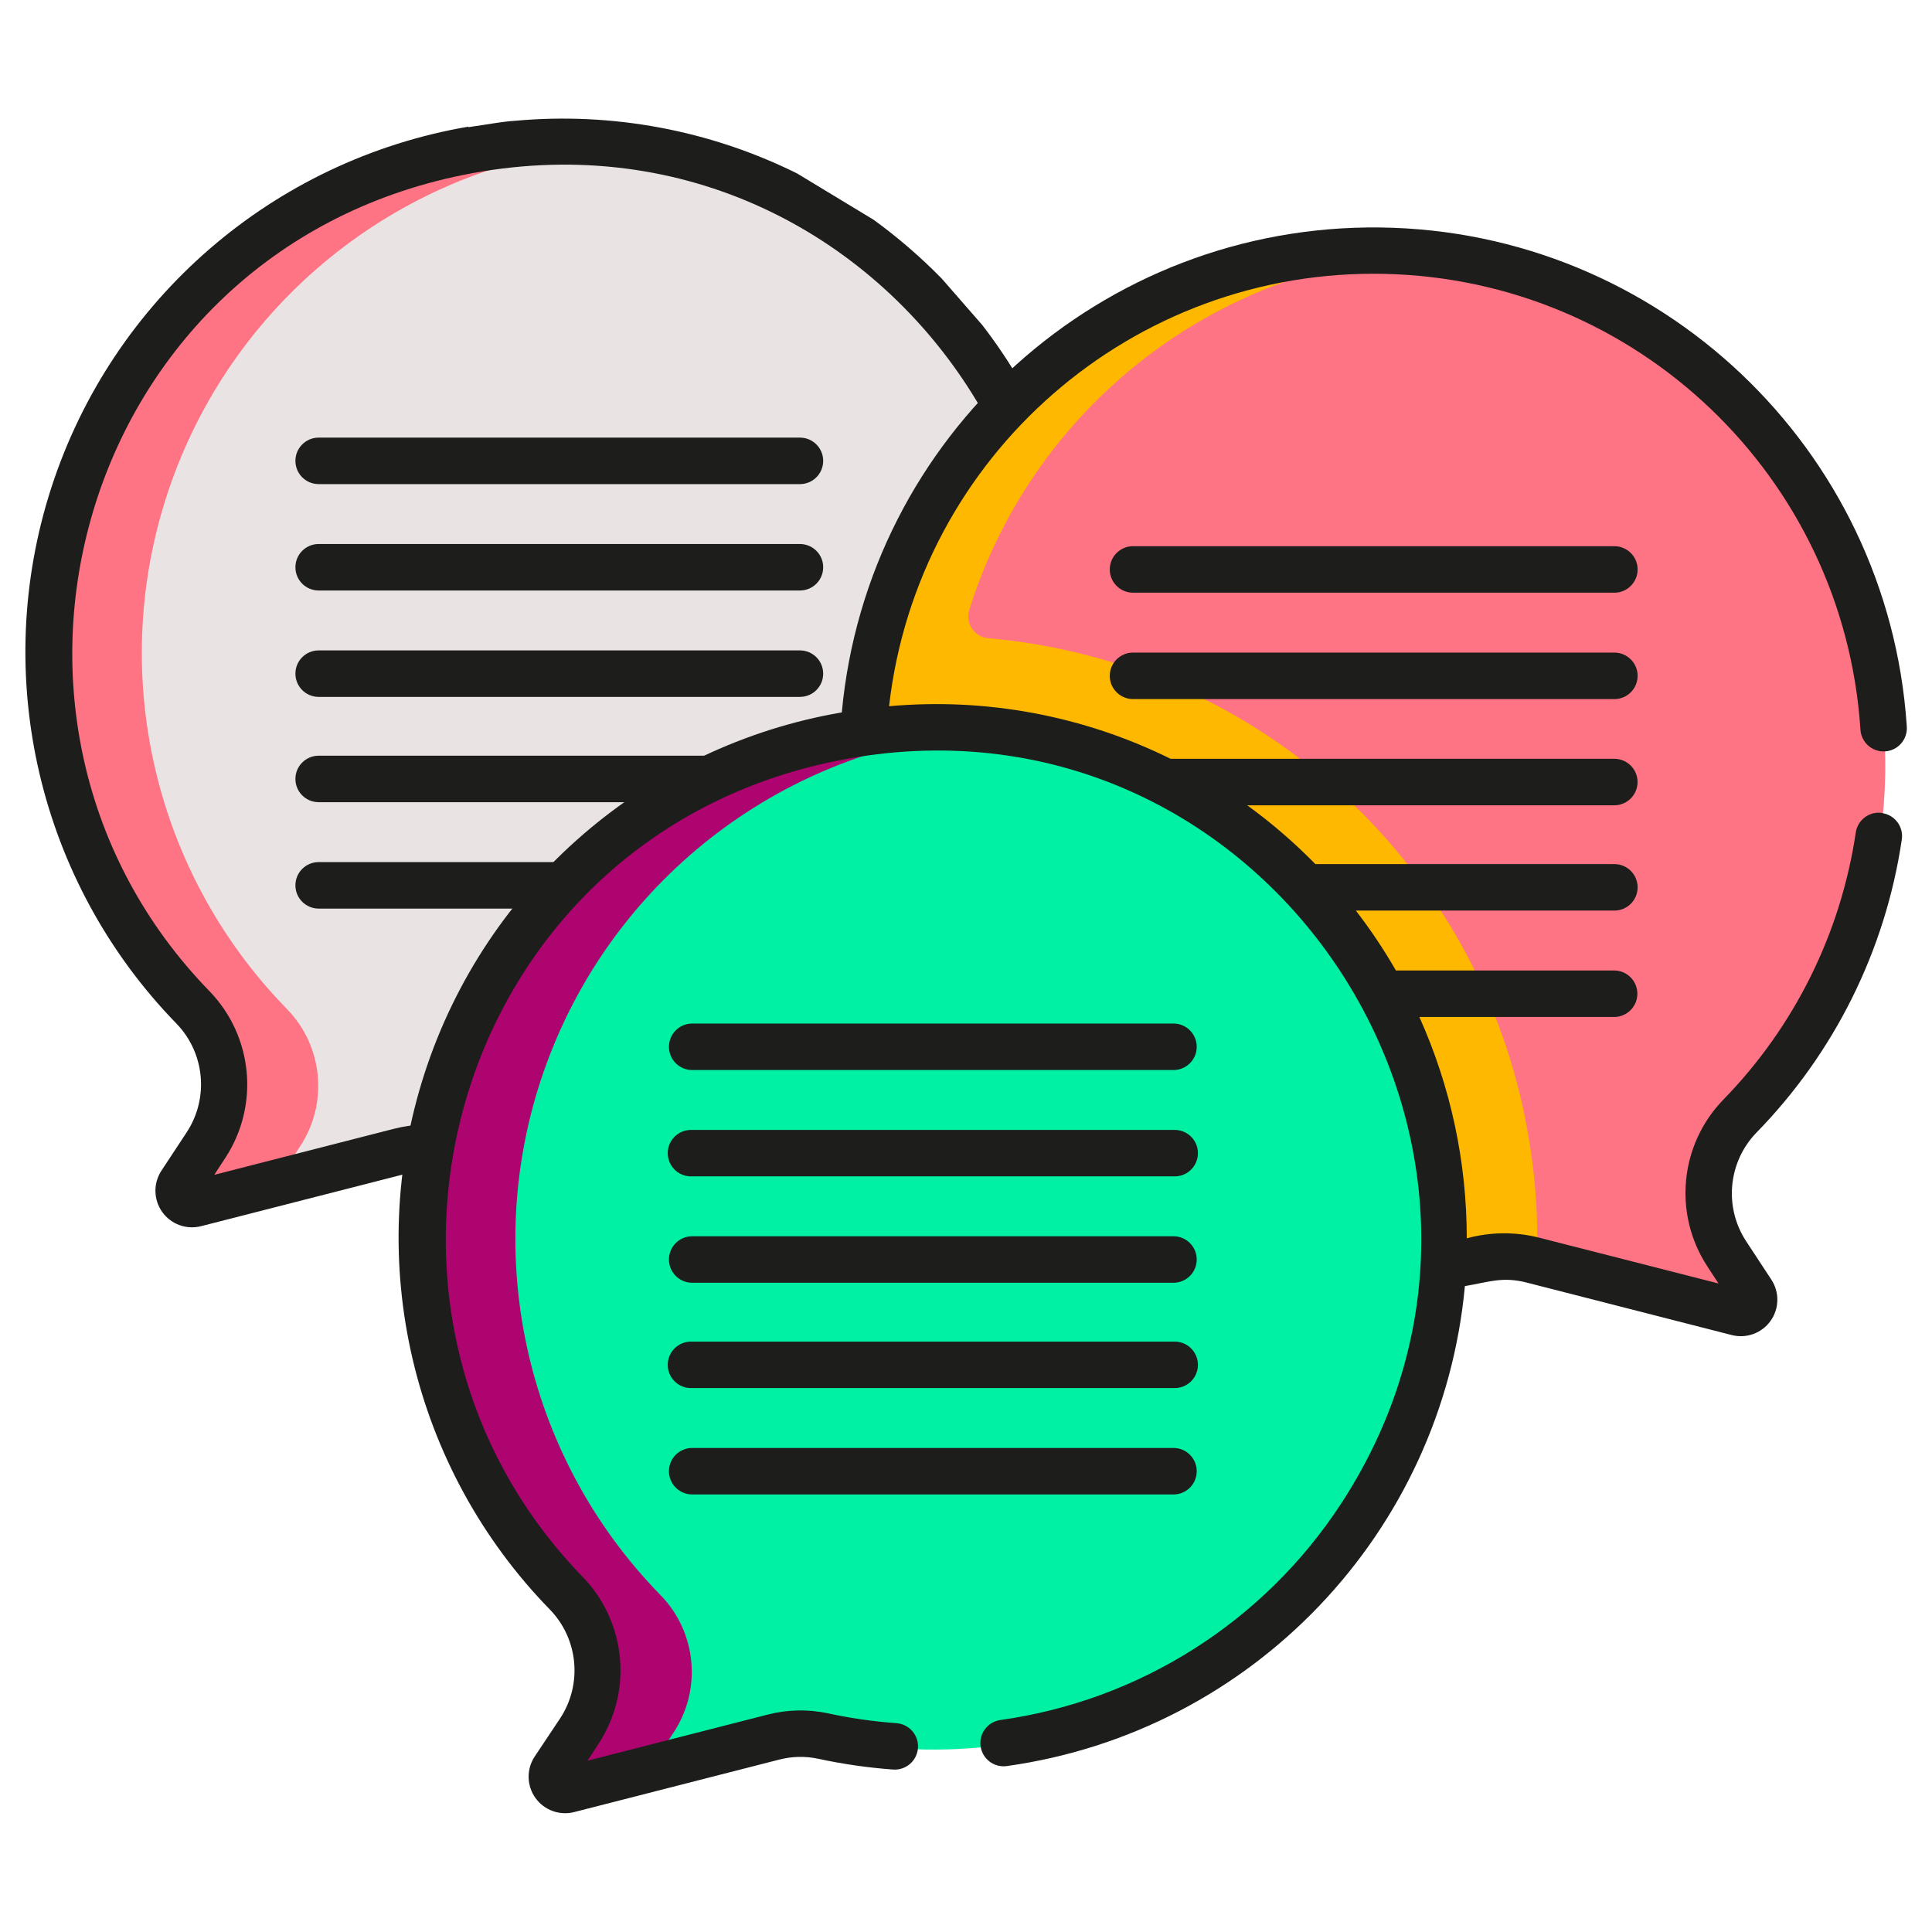
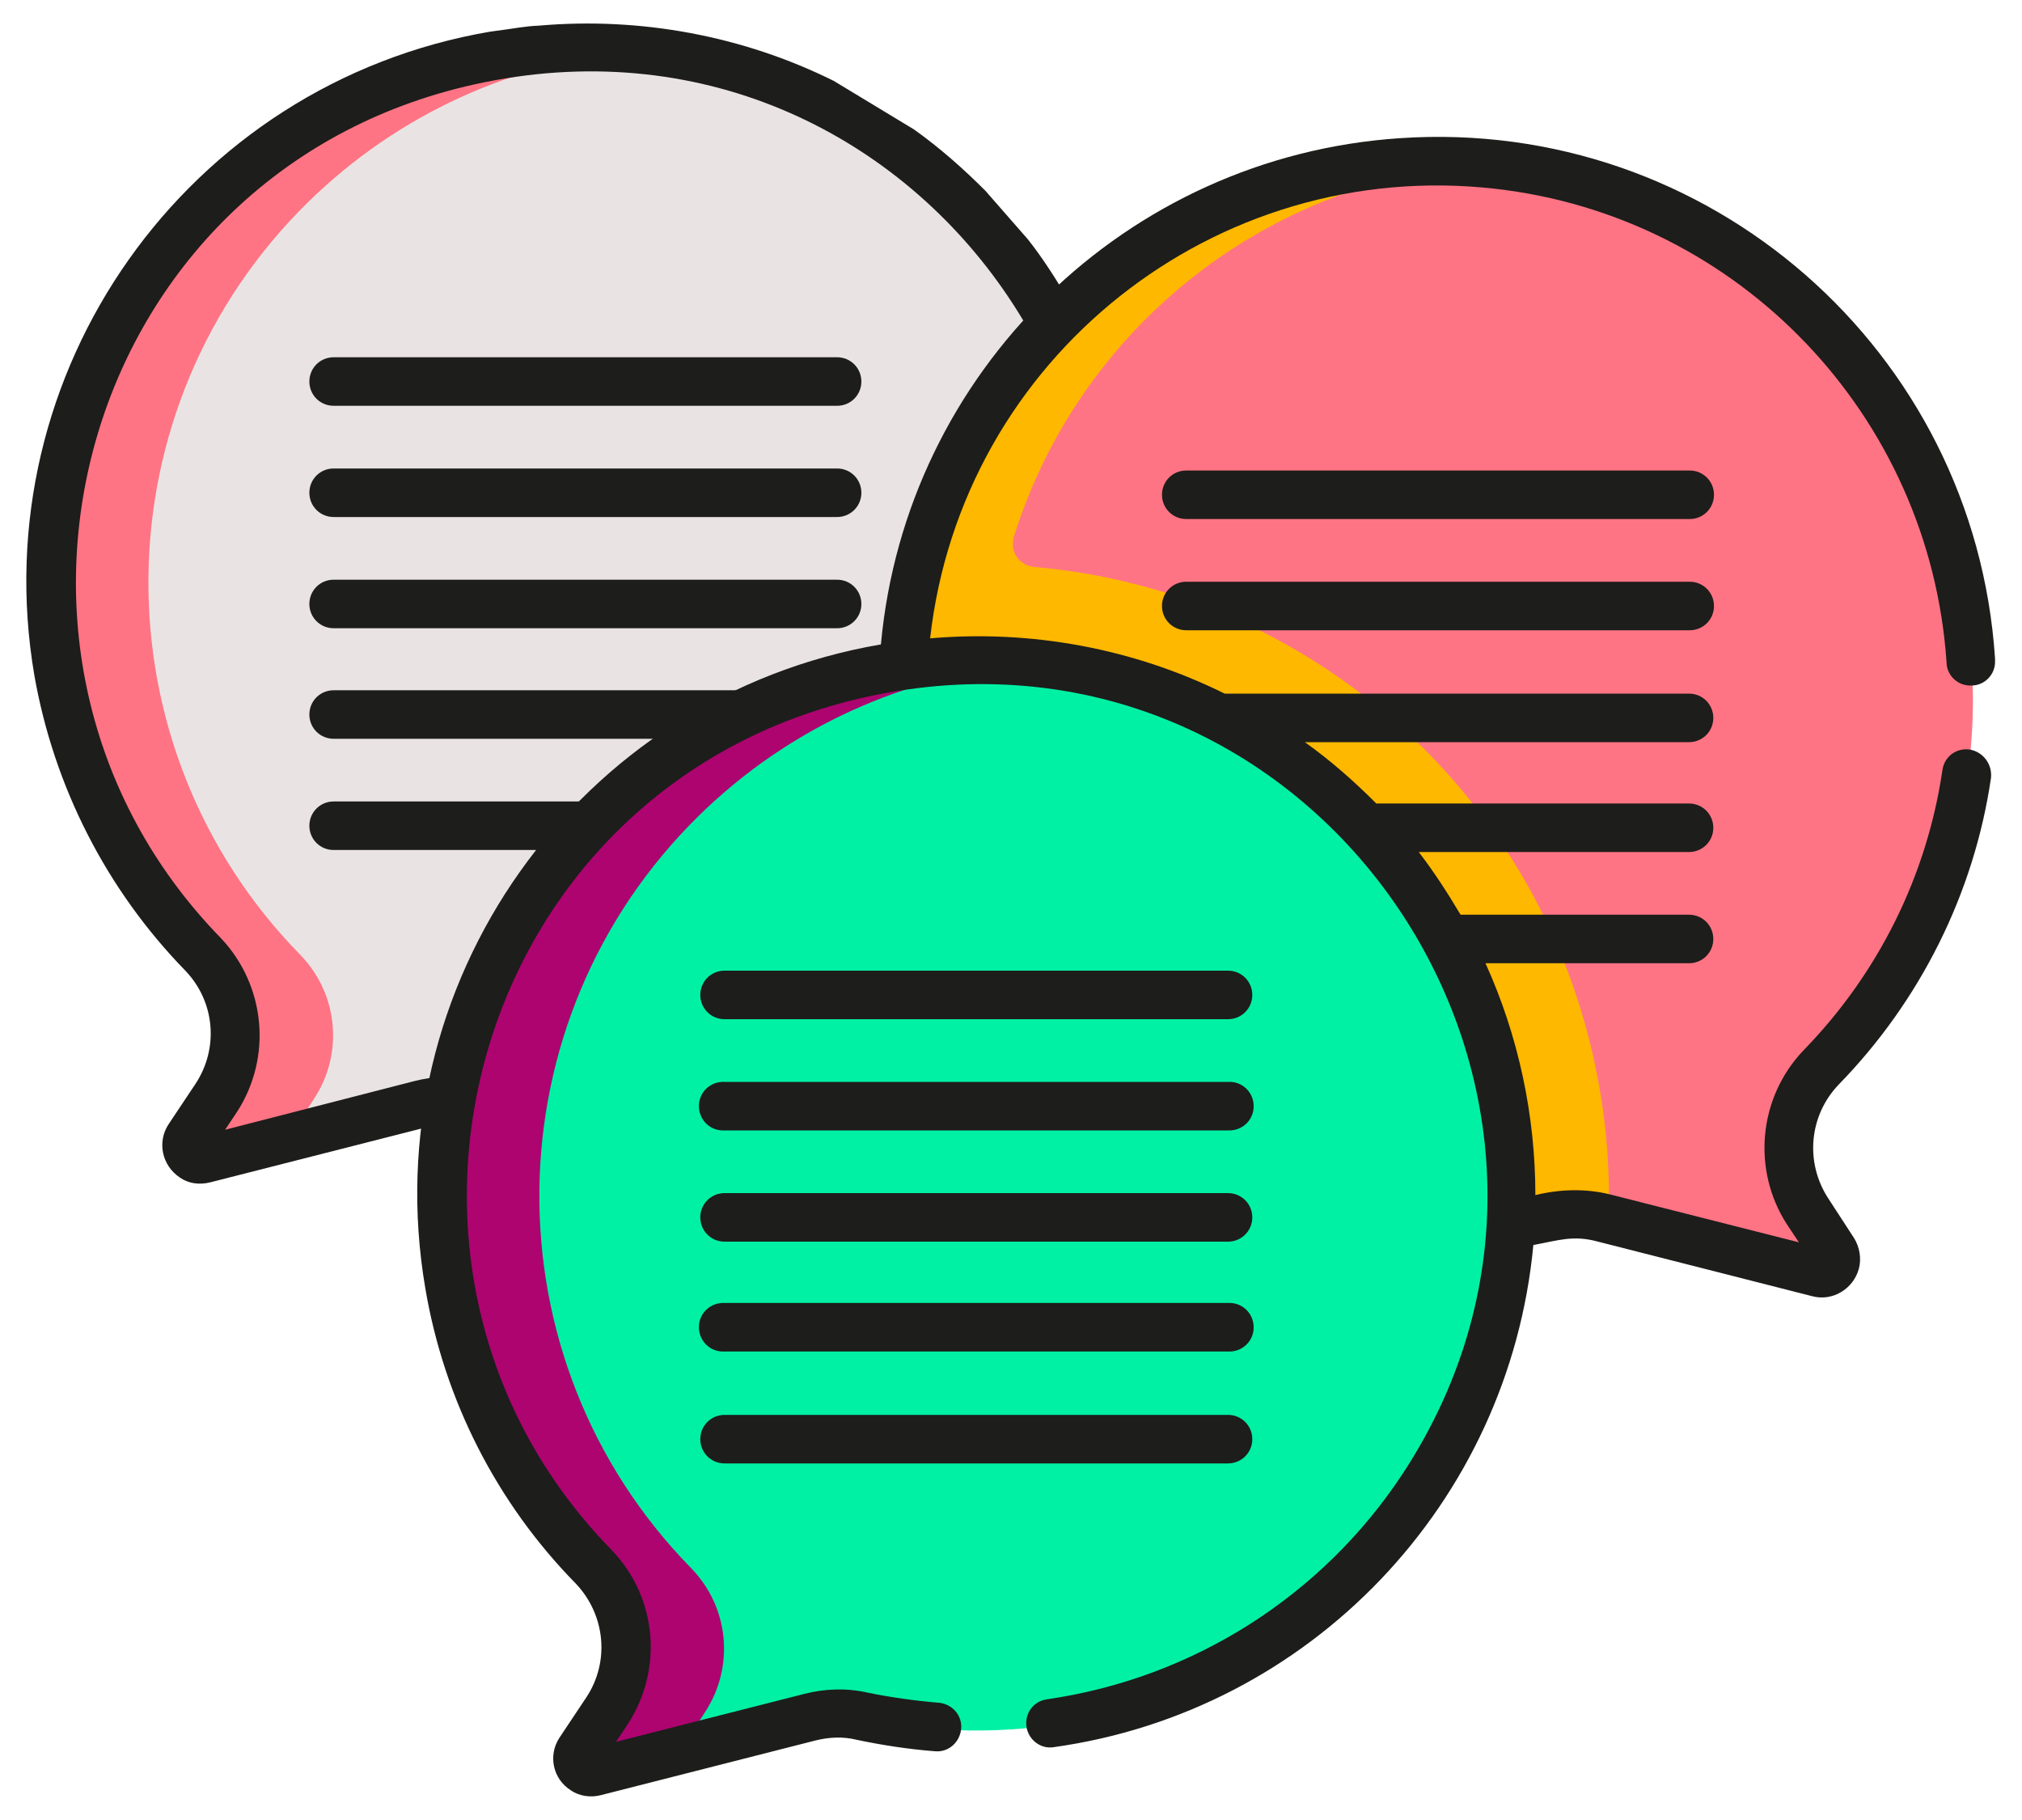
- <svg xmlns="http://www.w3.org/2000/svg" id="Lager_1" data-name="Lager 1" viewBox="0 0 299.99 299.99">
-   <defs>
-     <style>.cls-1{fill:none;}.cls-2{clip-path:url(#clip-path);}.cls-3{fill:#e9e4e3;}.cls-4{fill:#ff7484;}.cls-5{fill:#1d1d1b;}.cls-6{fill:#ffb800;}.cls-7{fill:#00f1a4;}.cls-8{fill:#ad0470;}</style>
-     <clipPath id="clip-path">
-       <rect class="cls-1" x="3.91" y="18.39" width="292.16" height="263.21" />
+ <svg xmlns="http://www.w3.org/2000/svg" xmlns:xlink="http://www.w3.org/1999/xlink" version="1.1" id="Lager_1" x="0px" y="0px" viewBox="0 0 300 270" style="enable-background:new 0 0 300 270;" xml:space="preserve">
+   <style type="text/css">
+ 	.st0{clip-path:url(#SVGID_2_);}
+ 	.st1{fill:#E9E4E3;}
+ 	.st2{fill:#FF7484;}
+ 	.st3{fill:#1D1D1B;}
+ 	.st4{fill:#FFB800;}
+ 	.st5{fill:#00F1A4;}
+ 	.st6{fill:#AD0470;}
+ </style>
+   <g>
+     <defs>
+       <rect id="SVGID_1_" x="3.9" y="3.4" width="292.2" height="263.2" />
+     </defs>
+     <clipPath id="SVGID_2_">
+       <use xlink:href="#SVGID_1_" style="overflow:visible;" />
    </clipPath>
-   </defs>
-   <g class="cls-2">
-     <path class="cls-3" d="M131.22,35.54C95,11.15,44.57,21.32,20.61,57.88a79.34,79.34,0,0,0,9.54,98.85,17.09,17.09,0,0,1,2,21.28l-4,6a2.06,2.06,0,0,0,2.24,3.13L62.27,179a16.78,16.78,0,0,1,7.75-.17,79.33,79.33,0,0,0,61.2-143.32" />
-     <path class="cls-4" d="M42.66,184l3.94-6a17.08,17.08,0,0,0-2-21.28,79.09,79.09,0,0,1,50-134.15c-28.36-2.57-57.44,10.09-74,35.3a79.34,79.34,0,0,0,9.54,98.85,17.11,17.11,0,0,1,2,21.28l-4,6a2.06,2.06,0,0,0,2.24,3.13l12.19-3.12h0" />
-     <path class="cls-5" d="M49.48,75.17h74.73a3.61,3.61,0,0,0,0-7.22H49.48a3.61,3.61,0,0,0,0,7.22" />
-     <path class="cls-5" d="M49.48,91.69h74.73a3.61,3.61,0,0,0,0-7.22H49.48a3.61,3.61,0,0,0,0,7.22" />
-     <path class="cls-5" d="M49.48,108.21h74.73a3.61,3.61,0,0,0,0-7.22H49.48a3.61,3.61,0,0,0,0,7.22" />
-     <path class="cls-5" d="M49.48,124.56h74.73a3.61,3.61,0,0,0,0-7.22H49.48a3.61,3.61,0,0,0,0,7.22" />
-     <path class="cls-5" d="M49.48,141.08h74.73a3.61,3.61,0,1,0,0-7.22H49.48a3.61,3.61,0,1,0,0,7.22" />
-     <path class="cls-5" d="M72.71,19.67A82.74,82.74,0,0,0,27.46,159,13.57,13.57,0,0,1,29,175.8l-3.95,6a5.68,5.68,0,0,0,6.15,8.6l31.81-8.14a13.37,13.37,0,0,1,6.09-.15,81.16,81.16,0,0,0,11.55,1.67,3.6,3.6,0,1,0,.53-7.19,75.61,75.61,0,0,1-10.54-1.53,20.7,20.7,0,0,0-9.42.2l-27.95,7.16,1.77-2.71A20.82,20.82,0,0,0,32.62,154C-8.29,112.09,12,39.28,71.89,27.17,138,13.8,186.67,86.77,150.22,142.54A75.69,75.69,0,0,1,97.3,176.1a3.61,3.61,0,1,0,1,7.15,83,83,0,0,0,71.16-74.52,44.78,44.78,0,0,0,.33-7.4A83.82,83.82,0,0,0,162.43,67l-3.68-7.21a82.88,82.88,0,0,0-6.22-9.31l-6.29-7.21a83.55,83.55,0,0,0-10.58-9.14l-11.91-7.21a81.88,81.88,0,0,0-43.7-8.17c-2.34.16-3.45.44-7.34,1" />
-     <path class="cls-4" d="M268,196.18a17.23,17.23,0,0,1,2-21.46A80,80,0,0,0,279.64,75c-24.15-36.87-75-47.12-111.54-22.53a79.87,79.87,0,0,0-35.23,62.12,79.6,79.6,0,0,1,90.71,83.51c2.09-.29,4.17-.65,6.24-1.1a17.08,17.08,0,0,1,7.82.17l32.07,8.21a2.08,2.08,0,0,0,2.26-3.15Z" />
-     <path class="cls-6" d="M236.83,173.67A93.33,93.33,0,0,0,153.45,99.1a3.4,3.4,0,0,1-2.95-4.4,79.36,79.36,0,0,1,68.83-55.29,79.53,79.53,0,0,0-86.46,75.22,79.6,79.6,0,0,1,90.71,83.51q3-.42,6-1.06a17.48,17.48,0,0,1,8,.13l1,.25a94.22,94.22,0,0,0-1.77-23.79" />
-     <path class="cls-7" d="M189.23,126.51C153,102.13,102.57,112.3,78.62,148.86a79.33,79.33,0,0,0,9.53,98.84,17.1,17.1,0,0,1,2,21.28l-4,6a2.06,2.06,0,0,0,2.24,3.12L120.27,270a16.78,16.78,0,0,1,7.75-.17,79.33,79.33,0,0,0,61.21-143.32" />
-     <path class="cls-8" d="M100.66,275l3.94-6a17.08,17.08,0,0,0-2-21.28,79.09,79.09,0,0,1,50-134.15c-28.36-2.56-57.44,10.1-73.95,35.31a79.33,79.33,0,0,0,9.53,98.84,17.08,17.08,0,0,1,2,21.28l-4,6a2.07,2.07,0,0,0,2.24,3.13l12.2-3.13h0" />
-     <path class="cls-5" d="M107.48,166.15h74.73a3.61,3.61,0,0,0,0-7.22H107.48a3.61,3.61,0,1,0,0,7.22" />
-     <path class="cls-5" d="M107.48,182.66h74.73a3.61,3.61,0,1,0,0-7.21H107.48a3.61,3.61,0,1,0,0,7.21" />
-     <path class="cls-5" d="M107.48,199.18h74.73a3.61,3.61,0,0,0,0-7.22H107.48a3.61,3.61,0,0,0,0,7.22" />
-     <path class="cls-5" d="M107.48,215.53h74.73a3.61,3.61,0,1,0,0-7.21H107.48a3.61,3.61,0,1,0,0,7.21" />
-     <path class="cls-5" d="M107.48,232.05h74.73a3.61,3.61,0,0,0,0-7.22H107.48a3.61,3.61,0,0,0,0,7.22" />
-     <path class="cls-5" d="M250.67,84.81H175.93a3.61,3.61,0,0,0,0,7.22h74.74a3.61,3.61,0,1,0,0-7.22" />
-     <path class="cls-5" d="M250.67,101.33H175.93a3.61,3.61,0,0,0,0,7.22h74.74a3.61,3.61,0,1,0,0-7.22" />
-     <path class="cls-5" d="M292.27,126.23a3.61,3.61,0,0,0-4.11,3,75.26,75.26,0,0,1-20.63,41.58,20.81,20.81,0,0,0-2.46,25.77l1.77,2.71-28-7.15a22.11,22.11,0,0,0-11.09.14,83.66,83.66,0,0,0-7.36-34.37h30.24a3.61,3.61,0,0,0,0-7.22H216.75a82.76,82.76,0,0,0-6.22-9.3h40.14a3.61,3.61,0,0,0,0-7.22H204.24a82.78,82.78,0,0,0-10.58-9.13h57a3.61,3.61,0,1,0,0-7.22H181.76a82,82,0,0,0-43.71-8.16,75.74,75.74,0,0,1,150.82,3.49,3.61,3.61,0,1,0,7.2-.45,82.95,82.95,0,0,0-165.36-2.08A82.73,82.73,0,0,0,85.46,250,13.57,13.57,0,0,1,87,266.78l-4,6a5.67,5.67,0,0,0,6.15,8.59l31.81-8.14a13.22,13.22,0,0,1,6.09-.14,84,84,0,0,0,11.56,1.67,3.61,3.61,0,1,0,.52-7.2,75.59,75.59,0,0,1-10.54-1.52,20.43,20.43,0,0,0-9.42.2l-27.95,7.15,1.77-2.7A20.84,20.84,0,0,0,90.62,245C49.71,203.07,70,130.25,129.89,118.14c66.09-13.36,114.78,59.6,78.33,115.37a75.71,75.71,0,0,1-52.92,33.57,3.61,3.61,0,0,0,1,7.15,83,83,0,0,0,71.16-74.53c3.84-.66,5.86-1.51,9.63-.54l31.81,8.14a5.67,5.67,0,0,0,6.15-8.6l-3.94-6a13.56,13.56,0,0,1,1.58-16.79,82.4,82.4,0,0,0,22.61-45.54,3.61,3.61,0,0,0-3-4.11" />
+     <g class="st0">
+       <path class="st1" d="M131.2,20.5C95-3.8,44.6,6.3,20.6,42.9C0.2,74,4.2,115.1,30.2,141.7c5.6,5.7,6.4,14.6,2,21.3l-4,6    c-0.6,0.9-0.4,2.2,0.6,2.9c0.5,0.3,1.1,0.4,1.7,0.3l31.9-8.1c2.5-0.7,5.2-0.7,7.8-0.2c42.8,9.3,85.1-17.8,94.4-60.6    C171.4,71.5,158.2,38.7,131.2,20.5" />
+       <path class="st2" d="M42.7,169l3.9-6c4.4-6.7,3.6-15.5-2-21.3c-30.6-31.2-30-81.3,1.2-111.8C59,17,76.2,9.1,94.6,7.6    C66.2,5,37.2,17.7,20.6,42.9C0.2,74,4.2,115.1,30.1,141.7c5.6,5.8,6.4,14.6,2,21.3l-4,6c-0.6,0.9-0.4,2.2,0.6,2.9    c0.5,0.3,1.1,0.4,1.7,0.3L42.7,169L42.7,169" />
+       <path class="st3" d="M49.5,60.2h74.7c2,0,3.6-1.6,3.6-3.6s-1.6-3.6-3.6-3.6H49.5c-2,0-3.6,1.6-3.6,3.6S47.5,60.2,49.5,60.2" />
+       <path class="st3" d="M49.5,76.7h74.7c2,0,3.6-1.6,3.6-3.6s-1.6-3.6-3.6-3.6H49.5c-2,0-3.6,1.6-3.6,3.6S47.5,76.7,49.5,76.7" />
+       <path class="st3" d="M49.5,93.2h74.7c2,0,3.6-1.6,3.6-3.6s-1.6-3.6-3.6-3.6H49.5c-2,0-3.6,1.6-3.6,3.6S47.5,93.2,49.5,93.2" />
+       <path class="st3" d="M49.5,109.6h74.7c2,0,3.6-1.6,3.6-3.6s-1.6-3.6-3.6-3.6H49.5c-2,0-3.6,1.6-3.6,3.6S47.5,109.6,49.5,109.6" />
+       <path class="st3" d="M49.5,126.1h74.7c2,0,3.6-1.6,3.6-3.6s-1.6-3.6-3.6-3.6H49.5c-2,0-3.6,1.6-3.6,3.6S47.5,126.1,49.5,126.1" />
+       <path class="st3" d="M72.7,4.7c-45,7.7-75.3,50.5-67.6,95.5C8,116.7,15.8,132,27.5,144c4.4,4.6,5,11.5,1.5,16.8l-4,6    c-1.7,2.6-1,6.1,1.7,7.9c1.3,0.9,2.9,1.1,4.5,0.7l31.8-8.1c2-0.5,4.1-0.6,6.1-0.1c3.8,0.8,7.7,1.4,11.6,1.7c2,0.1,3.7-1.3,3.9-3.3    s-1.3-3.7-3.3-3.9c-3.5-0.3-7.1-0.8-10.5-1.5c-3.1-0.7-6.3-0.6-9.4,0.2l-28,7.2l1.8-2.7c5.2-8.1,4.2-18.7-2.4-25.7    C-8.3,97.1,12,24.3,71.9,12.2C138-1.2,186.7,71.8,150.2,127.5c-12,18.3-31.3,30.5-52.9,33.6c-2,0.3-3.4,2.1-3.1,4s2.1,3.4,4,3.1    c0,0,0.1,0,0.1,0c38.1-5.3,67.6-36.2,71.2-74.5c0.3-2.5,0.4-4.9,0.3-7.4c0-11.8-2.5-23.5-7.4-34.3l-3.7-7.2    c-1.9-3.2-3.9-6.4-6.2-9.3l-6.3-7.2c-3.3-3.3-6.8-6.4-10.6-9.1l-11.9-7.2c-13.5-6.7-28.7-9.5-43.7-8.2C77.7,3.9,76.6,4.2,72.7,4.7    " />
+       <path class="st2" d="M268,181.2c-4.4-6.7-3.6-15.7,2-21.5c26.2-26.9,30.2-68.3,9.6-99.7c-24.1-36.9-75-47.1-111.5-22.5    c-20.9,14-33.9,37-35.2,62.1c43.5-6.2,83.8,24,90.1,67.6c0.8,5.3,1,10.6,0.7,16c2.1-0.3,4.2-0.6,6.2-1.1c2.6-0.5,5.3-0.5,7.8,0.2    l32.1,8.2c1.1,0.3,2.2-0.4,2.5-1.5c0.1-0.6,0-1.2-0.3-1.7L268,181.2z" />
+       <path class="st4" d="M236.8,158.7c-8.2-40.6-42.1-71-83.4-74.6c-1.9-0.2-3.3-1.8-3.1-3.7c0-0.2,0.1-0.5,0.1-0.7    c9.6-30.7,36.8-52.5,68.8-55.3c-43.8-3.9-82.4,28.4-86.2,72.2c-0.1,1-0.2,2-0.2,3c43.5-6.2,83.8,24,90.1,67.6    c0.8,5.3,1,10.6,0.7,16c2-0.3,4-0.6,6-1.1c2.6-0.6,5.4-0.5,8,0.1l1,0.2C239,174.5,238.4,166.5,236.8,158.7" />
+       <path class="st5" d="M189.2,111.5C153,87.1,102.6,97.3,78.6,133.9c-20.4,31.1-16.4,72.2,9.5,98.8c5.6,5.8,6.4,14.6,2,21.3l-4,6    c-0.6,1-0.4,2.2,0.6,2.9c0.5,0.3,1.1,0.4,1.6,0.3l31.9-8.1c2.5-0.7,5.2-0.7,7.7-0.2c42.8,9.3,85.1-17.8,94.4-60.6    C229.4,162.5,216.2,129.7,189.2,111.5" />
+       <path class="st6" d="M100.7,260l3.9-6c4.4-6.7,3.6-15.5-2-21.3c-30.6-31.2-30-81.3,1.2-111.8c13.2-12.9,30.4-20.8,48.8-22.3    c-28.4-2.6-57.4,10.1-73.9,35.3c-20.4,31.1-16.4,72.2,9.5,98.8c5.6,5.7,6.4,14.6,2,21.3l-4,6c-0.6,1-0.3,2.2,0.6,2.9    c0.5,0.3,1.1,0.4,1.6,0.3L100.7,260L100.7,260" />
+       <path class="st3" d="M107.5,151.2h74.7c2,0,3.6-1.6,3.6-3.6s-1.6-3.6-3.6-3.6h-74.7c-2,0-3.6,1.6-3.6,3.6S105.5,151.2,107.5,151.2    L107.5,151.2" />
+       <path class="st3" d="M107.5,167.7h74.7c2,0.1,3.7-1.4,3.8-3.4c0.1-2-1.4-3.7-3.4-3.8c-0.1,0-0.3,0-0.4,0h-74.7    c-2-0.1-3.7,1.4-3.8,3.4c-0.1,2,1.4,3.7,3.4,3.8C107.2,167.7,107.4,167.7,107.5,167.7" />
+       <path class="st3" d="M107.5,184.2h74.7c2,0,3.6-1.6,3.6-3.6s-1.6-3.6-3.6-3.6h-74.7c-2,0-3.6,1.6-3.6,3.6S105.5,184.2,107.5,184.2    L107.5,184.2" />
+       <path class="st3" d="M107.5,200.5h74.7c2,0.1,3.7-1.4,3.8-3.4c0.1-2-1.4-3.7-3.4-3.8c-0.1,0-0.3,0-0.4,0h-74.7    c-2-0.1-3.7,1.4-3.8,3.4c-0.1,2,1.4,3.7,3.4,3.8C107.2,200.5,107.4,200.5,107.5,200.5" />
+       <path class="st3" d="M107.5,217.1h74.7c2,0,3.6-1.6,3.6-3.6s-1.6-3.6-3.6-3.6h-74.7c-2,0-3.6,1.6-3.6,3.6S105.5,217.1,107.5,217.1    L107.5,217.1" />
+       <path class="st3" d="M250.7,69.8h-74.7c-2,0-3.6,1.6-3.6,3.6s1.6,3.6,3.6,3.6h74.7c2,0,3.6-1.6,3.6-3.6S252.7,69.8,250.7,69.8" />
+       <path class="st3" d="M250.7,86.3h-74.7c-2,0-3.6,1.6-3.6,3.6s1.6,3.6,3.6,3.6h74.7c2,0,3.6-1.6,3.6-3.6S252.7,86.3,250.7,86.3" />
+       <path class="st3" d="M292.3,111.2c-2-0.3-3.8,1-4.1,3c-2.3,15.7-9.5,30.2-20.6,41.6c-6.7,7-7.7,17.7-2.5,25.8l1.8,2.7l-28-7.1    c-3.6-0.9-7.5-0.8-11.1,0.1c0-11.8-2.5-23.6-7.4-34.4h30.2c2,0,3.6-1.6,3.6-3.6s-1.6-3.6-3.6-3.6h-33.9c-1.9-3.2-3.9-6.3-6.2-9.3    h40.1c2,0,3.6-1.6,3.6-3.6s-1.6-3.6-3.6-3.6l0,0h-46.4c-3.3-3.3-6.8-6.4-10.6-9.1h57c2,0,3.6-1.6,3.6-3.6s-1.6-3.6-3.6-3.6h-68.9    c-13.5-6.7-28.7-9.5-43.7-8.2c4.7-41.6,42.3-71.4,83.8-66.7c36.3,4.1,64.5,33.7,67,70.2c0,2,1.7,3.6,3.7,3.5c2,0,3.6-1.7,3.5-3.7    c0-0.1,0-0.2,0-0.3C293,52,253.5,17.4,207.7,20.5c-40.6,2.7-73.3,34.6-77,75.1c-45,7.7-75.3,50.4-67.6,95.5    c2.8,16.6,10.6,31.9,22.4,43.9c4.3,4.6,5,11.5,1.5,16.8l-4,6c-1.7,2.6-1,6.1,1.7,7.8c1.3,0.9,3,1.1,4.5,0.7l31.8-8.1    c2-0.5,4.1-0.6,6.1-0.1c3.8,0.8,7.7,1.4,11.6,1.7c2,0.2,3.7-1.3,3.9-3.3c0.2-2-1.3-3.7-3.3-3.9c0,0-0.1,0-0.1,0    c-3.5-0.3-7.1-0.8-10.5-1.5c-3.1-0.7-6.3-0.6-9.4,0.2l-27.9,7.1l1.8-2.7c5.2-8.1,4.3-18.7-2.4-25.7    C49.7,188.1,70,115.3,129.9,103.1c66.1-13.4,114.8,59.6,78.3,115.4c-12,18.3-31.3,30.5-52.9,33.6c-2,0.3-3.3,2.1-3,4.1    c0.3,1.9,2.1,3.3,4,3c38.1-5.3,67.6-36.2,71.2-74.5c3.8-0.7,5.9-1.5,9.6-0.5l31.8,8.1c3,0.8,6.1-1.1,6.9-4.1    c0.4-1.5,0.1-3.2-0.7-4.5l-3.9-6c-3.4-5.3-2.8-12.2,1.6-16.8c12.1-12.4,20.1-28.4,22.6-45.5C295.6,113.4,294.3,111.6,292.3,111.2" />
+     </g>
  </g>
</svg>
